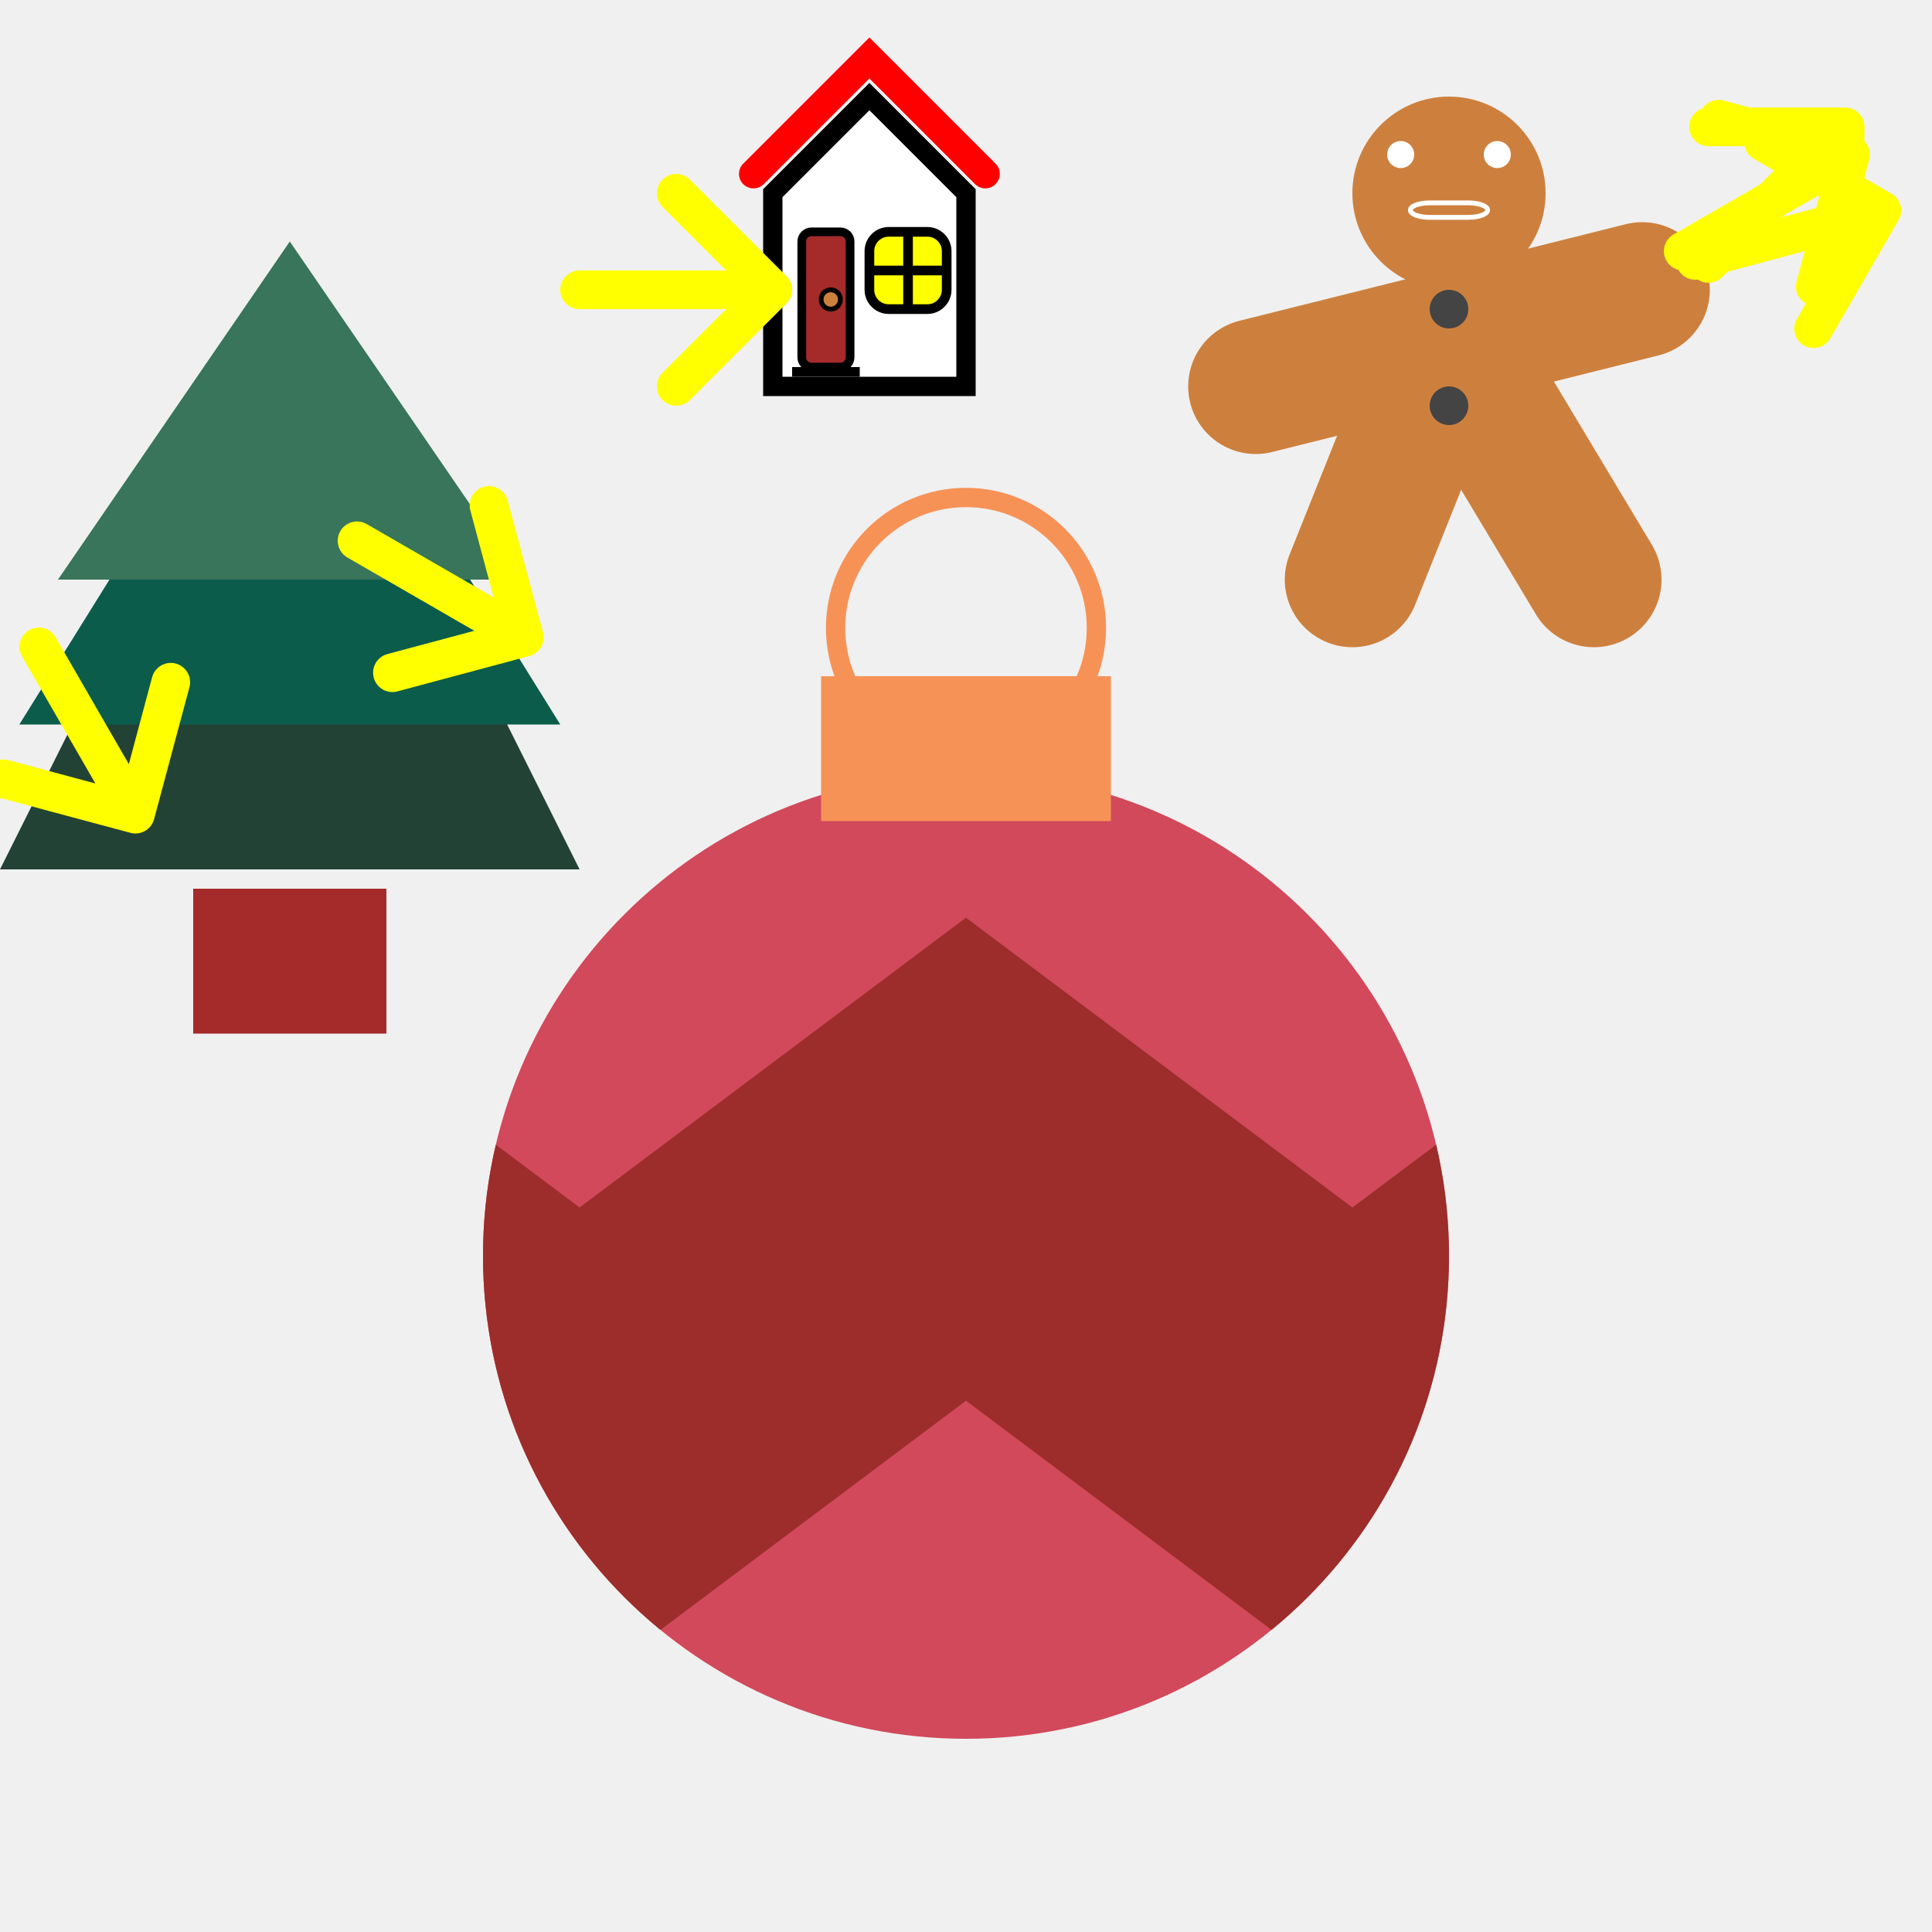
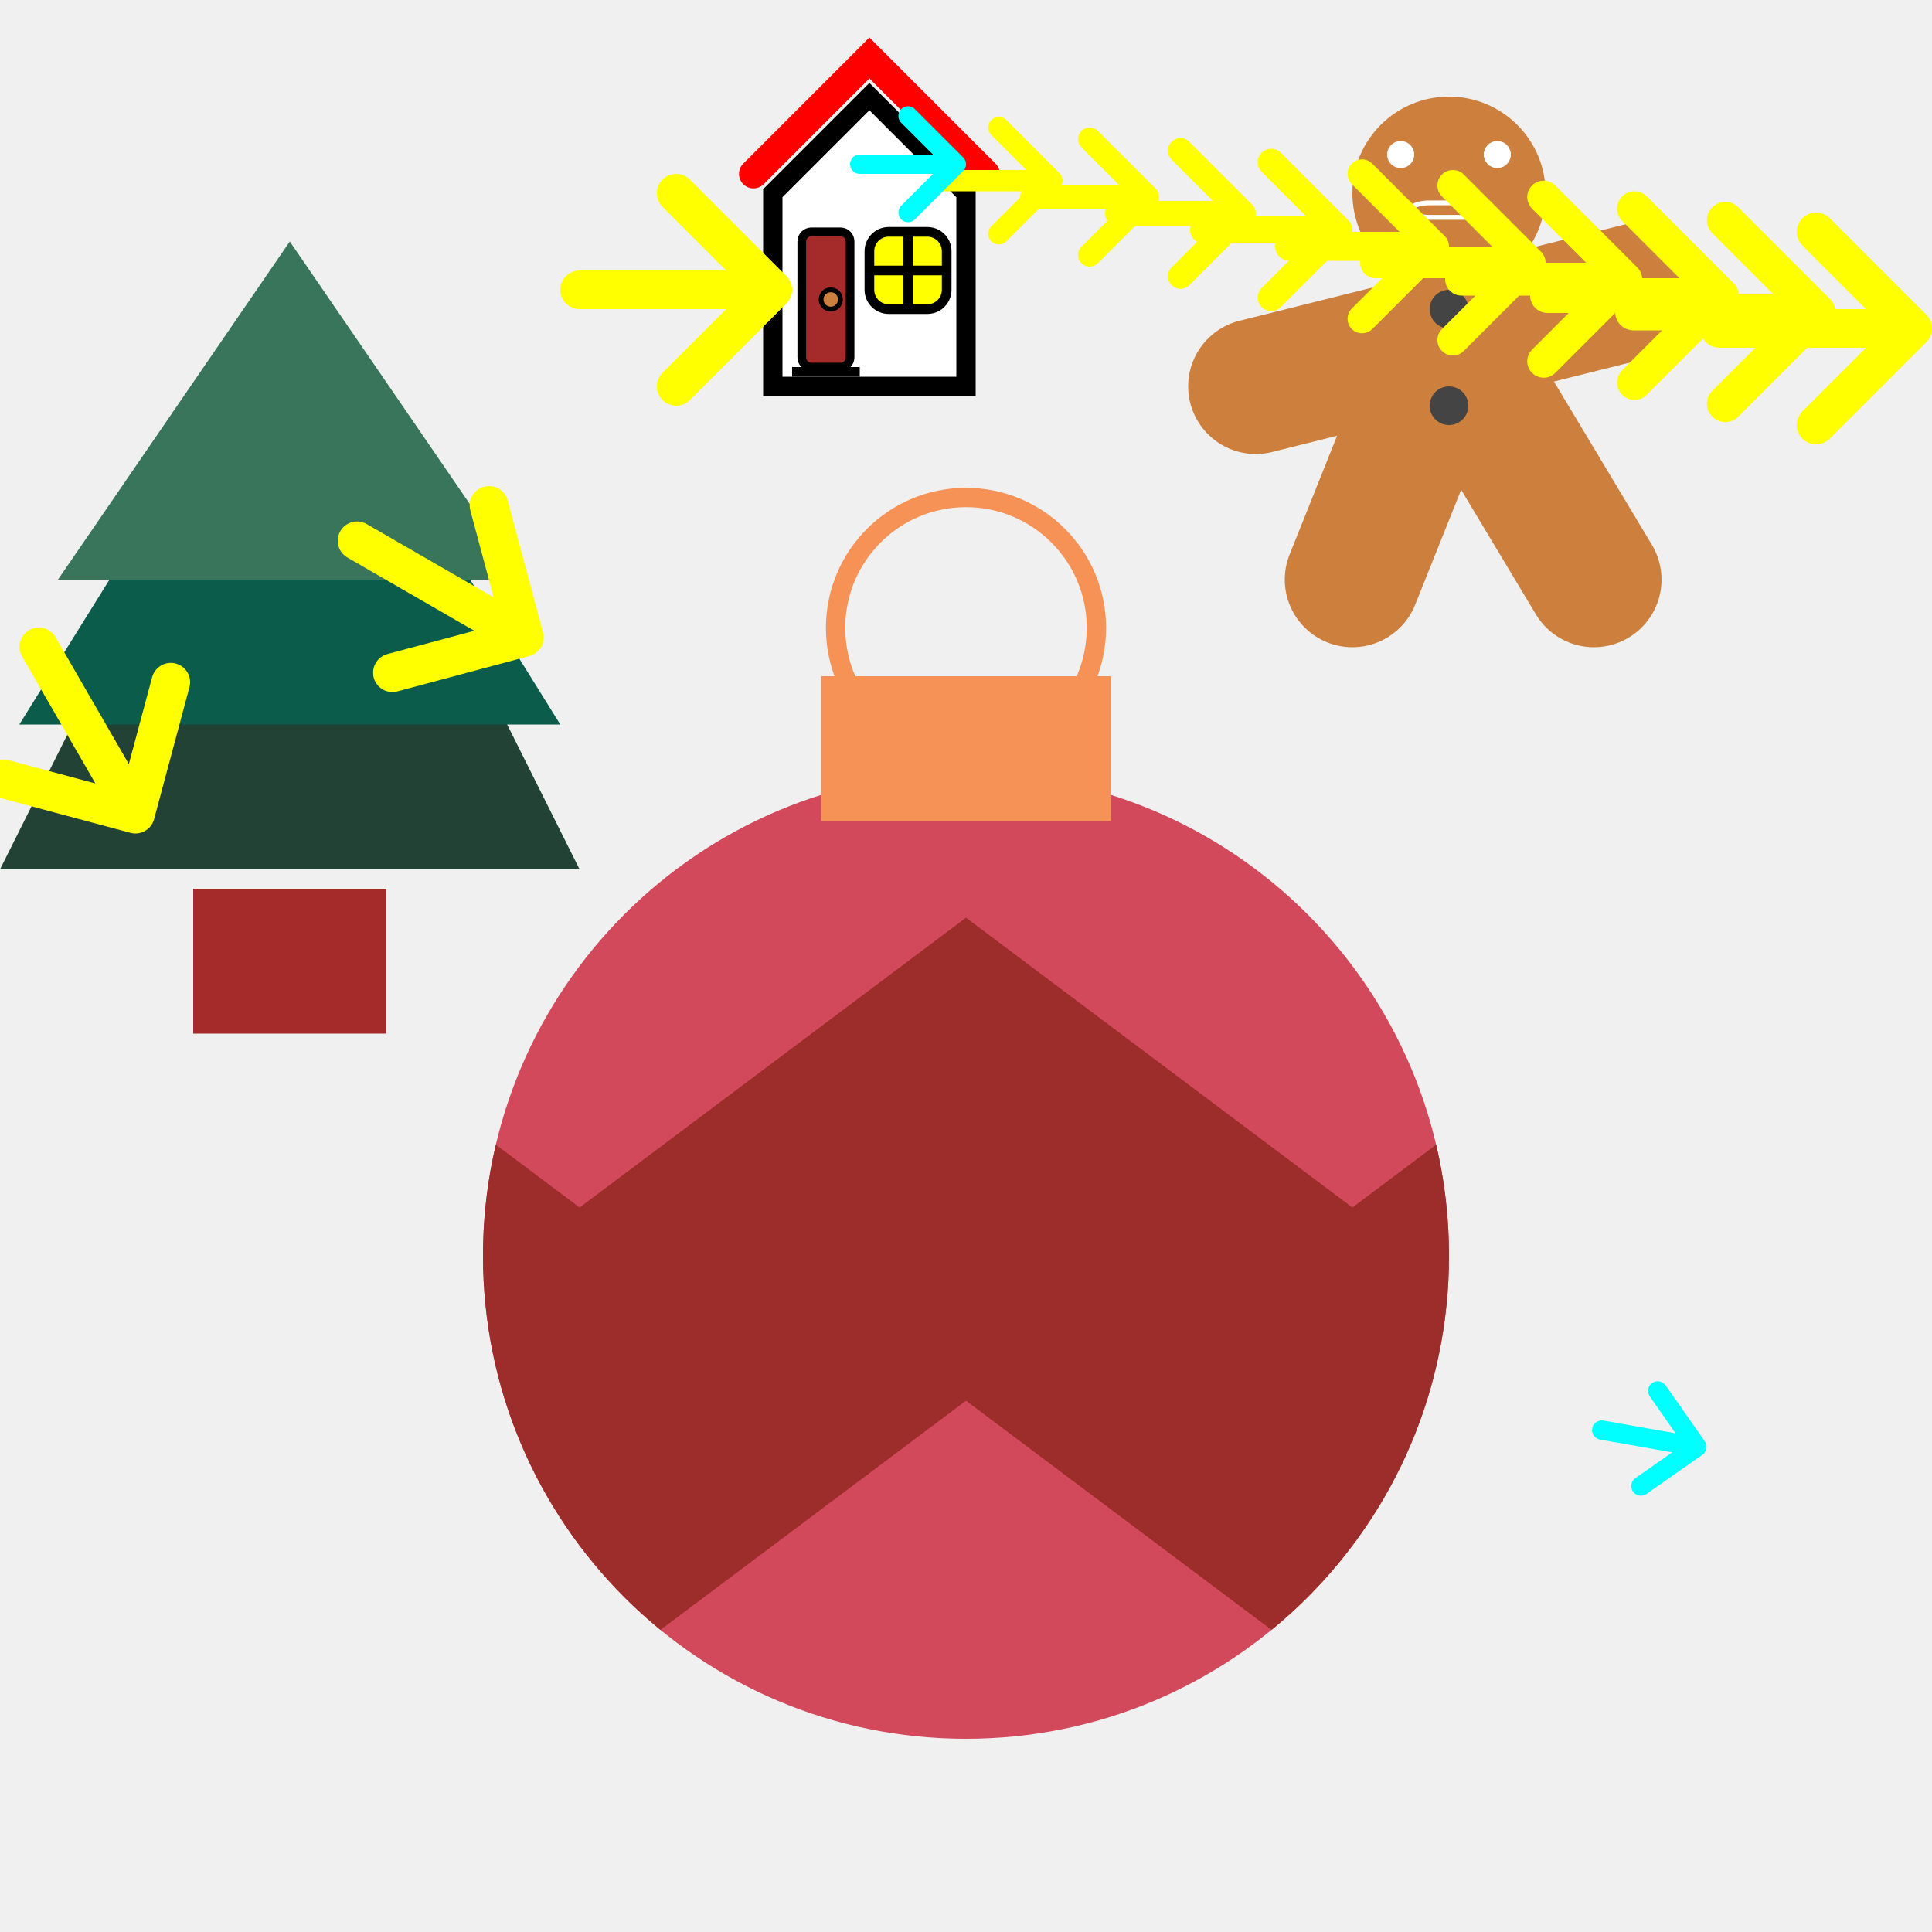
<svg width="100" height="100" viewBox="0 0 100 100">
  <style type="text/css">
        .eye {
            fill: white;
            r: 0.7;
        }

        .mouth {
            fill: none;
            stroke: white;
            stroke-width: 0.25px;
        }

        .head {
            fill: #cd803d;
        }

        .button {
            fill: #444;
        }

        .limb {
            stroke: #cd803d;
            stroke-width: 7px;
            stroke-linecap: round;
        }

        .wall {
            stroke: black;
            fill: white
        }

        .roof {
            fill: none;
            stroke: red;
            stroke-width: 1.5px;
            stroke-linecap: round;
        }

        .window {
            fill: yellow;
            stroke: black;
            stroke-width: 0.5px;
        }

        .borders {
            stroke: black;
            stroke-width: 0.5px;
        }

        .door {
            stroke: black;
            stroke-width: 0.45px;
            fill: brown;
        }

        .knob {
            fill: #cd803d;
            stroke: black;
            stroke-width: 0.25px;
        }

        .stair {
            fill: #444;
            stroke: black;
            stroke-width: 0.15px;
        }
    </style>
  <defs>
    <clipPath id="ornament-clip-path">
      <circle cx="50" cy="65" r="25" />
    </clipPath>
  </defs>
  <g id="ornament">
    <g id="ornament-loop">
      <circle cx="50" cy="32.5" r="6.75" fill="none" stroke="#F79257" />
    </g>
    <g id="ornament-body">
      <circle cx="50" cy="65" r="25" fill="#D1495B" />
    </g>
    <g id="ornament-cap">
      <rect x="42.5" y="35" width="15" height="7.5" fill="#F79257" />
    </g>
    <polyline clip-path="url(#ornament-clip-path)" points="10,60 30,75 50,60 70,75 90, 60" fill="none" stroke="#9C2D2A" stroke-width="20" />
  </g>
  <g id="tree">
    <polygon points="0,45 15,15 30,45" fill="#234236" />
    <polygon points="1,37.5 15,15 29,37.5" fill="#0C5C4C" />
    <polygon points="3,30 15,12.5 27,30" fill="#38755B" />
    <rect x="10" y="46" width="10" height="7.5" fill="brown" />
  </g>
  <g id="gingerbread-man">
    <circle class="head" cx="75" cy="10" r="5" />
    <rect class="mouth" x="73" y="10.5" width="4" height="0.75" rx="1" />
    <line class="limb" x1="65" x2="85" y1="20" y2="15" />
    <line class="limb" x1="70" x2="75" y1="30" y2="17.5" />
    <line class="limb" x1="75" x2="82.5" y1="17.5" y2="30" />
    <circle class="eye" cx="72.5" cy="8" />
    <circle class="eye" cx="77.5" cy="8" />
    <circle class="button" cx="75" cy="16" r="1" />
    <circle class="button" cx="75" cy="21" r="1" />
  </g>
  <g id="full-house">
    <polygon class="wall" points="45,5 50,10 50,20 40,20 40,10" />
    <polyline class="roof" points="39,9 45,3 51,9" />
    <rect class="window" width="4" height="4" x="45" y="12" rx="1" />
    <line class="borders" x1="45" x2="49" y1="14" y2="14" />
    <line class="borders" x1="47" x2="47" y1="12" y2="16" />
    <rect class="door" width="2.5" height="7" x="41.5" y="12" rx="0.5" />
    <circle class="knob" cx="43" cy="15.5" r=".5" />
    <rect width="3.5" height="0.5" x="41" y="19" />
  </g>
  <g id="paths-1" transform="rotate(0 0 0) translate(10, 5)">
    <path id="arrow1" d="         M 25, 15         L 30, 10         M 20, 10         L 30, 10         M 25, 5         L 30, 10         " stroke="yellow" stroke-width="2" stroke-linecap="round" stroke-linejoin="round" />
  </g>
  <g id="paths-2" transform="rotate(30 0 0) translate(10, 5)">
    <path id="arrow2" d="         M 25, 15         L 30, 10         M 20, 10         L 30, 10         M 25, 5         L 30, 10         " stroke="yellow" stroke-width="2" stroke-linecap="round" stroke-linejoin="round" />
  </g>
  <g id="paths-3" transform="rotate(60 0 0) translate(10, 5)">
    <path id="arrow3" d="         M 25, 15         L 30, 10         M 20, 10         L 30, 10         M 25, 5         L 30, 10         " stroke="yellow" stroke-width="2" stroke-linecap="round" stroke-linejoin="round" />
  </g>
  <g id="path-variables">
    <g id="path-crossbow">
-       <use x="69" y="7" href="#arrow1" transform="rotate(-15 75 20)" />
-       <use x="69" y="10" href="#arrow1" transform="rotate(-30 75 20)" />
-       <use x="69" y="15" href="#arrow1" transform="rotate(-45 75 20)" />
+       <use x="69" y="7" href="#arrow1" transform="rotate(0 69 7)" />
+       <use x="69" y="7" href="#arrow1" transform="rotate(0 69 7) scale(0.95)" />
+       <use x="69" y="7" href="#arrow1" transform="rotate(0 69 7) scale(0.90)" />
+       <use x="69" y="7" href="#arrow1" transform="rotate(0 69 7) scale(0.85)" />
+       <use x="69" y="7" href="#arrow1" transform="rotate(0 69 7) scale(0.80)" />
+       <use x="69" y="7" href="#arrow1" transform="rotate(0 69 7) scale(0.75)" />
+       <use x="69" y="7" href="#arrow1" transform="rotate(0 69 7) scale(0.70)" />
+       <use x="69" y="7" href="#arrow1" transform="rotate(0 69 7) scale(0.65)" />
+       <use x="69" y="7" href="#arrow1" transform="rotate(0 69 7) scale(0.60)" />
+       <use x="69" y="7" href="#arrow1" transform="rotate(0 69 7) scale(0.55)" />
+       <use id="teal-arrow" x="69" y="7" href="#arrow1" transform="rotate(0 69 7) scale(0.50)" filter="saturate(2476%) hue-rotate(86deg) brightness(118%) contrast(119%)" />
+       <use href="#teal-arrow" x="50" y="50" transform="rotate(10)" />
    </g>
  </g>
</svg>
